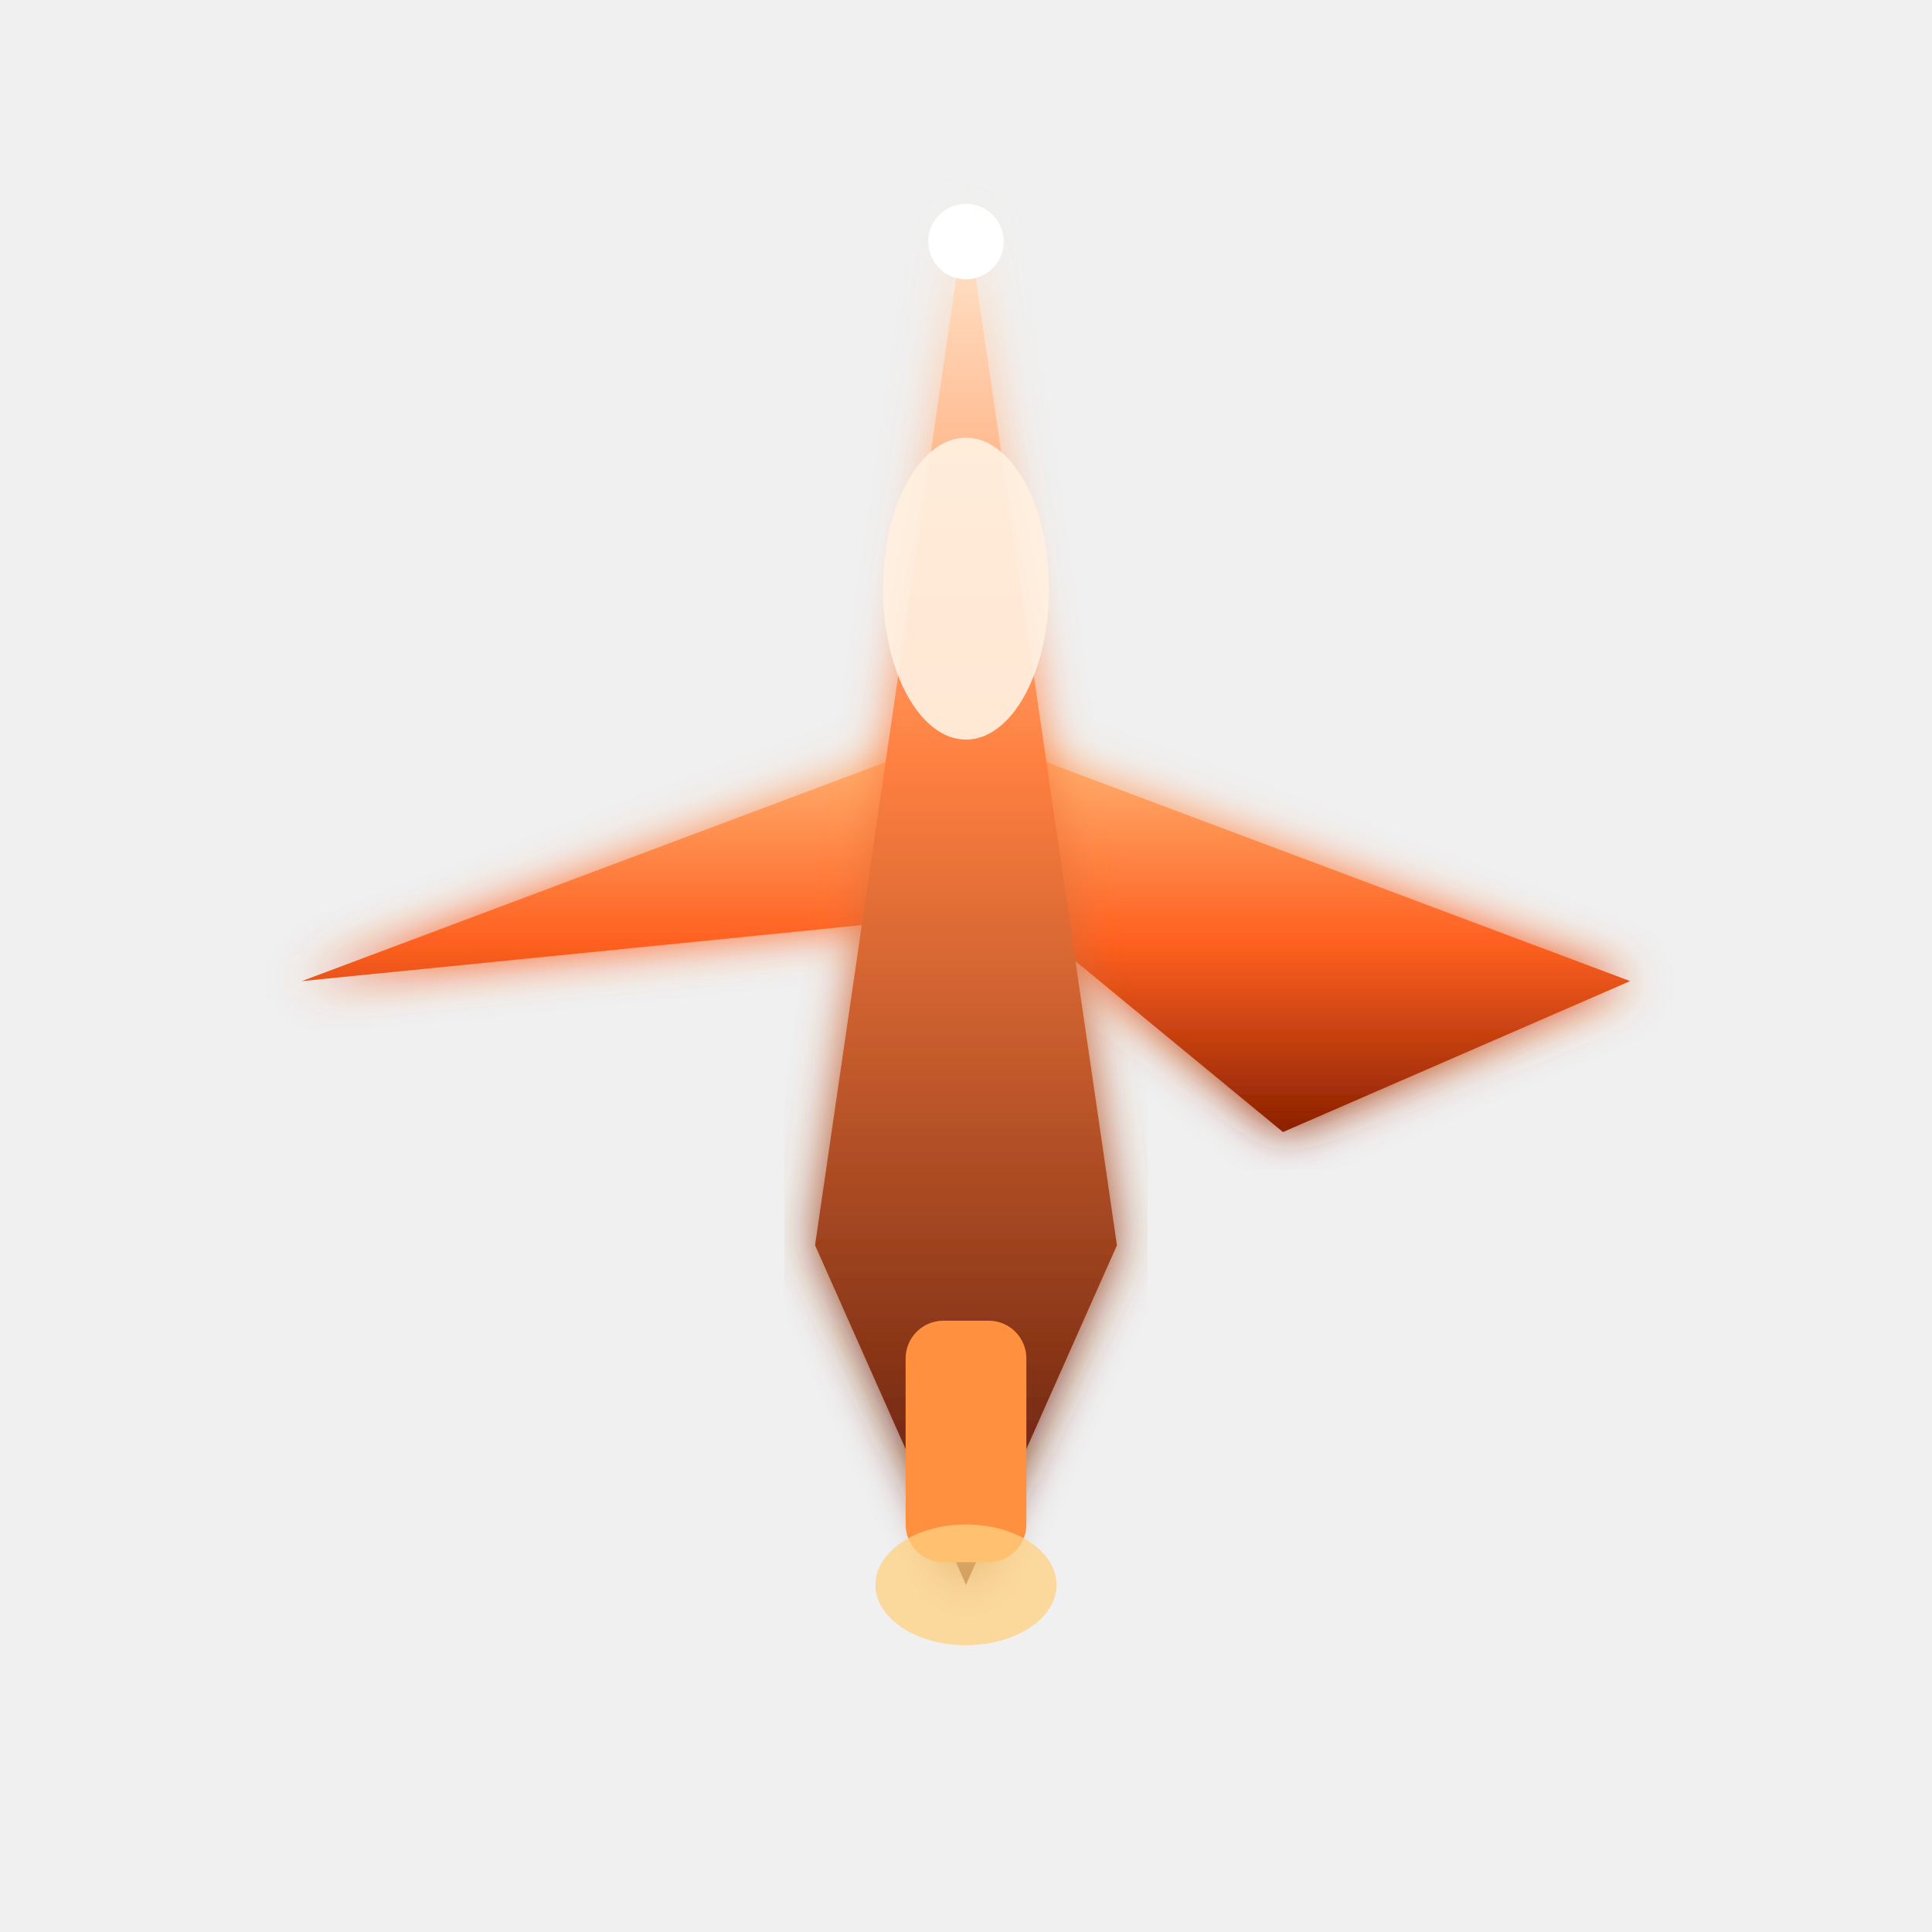
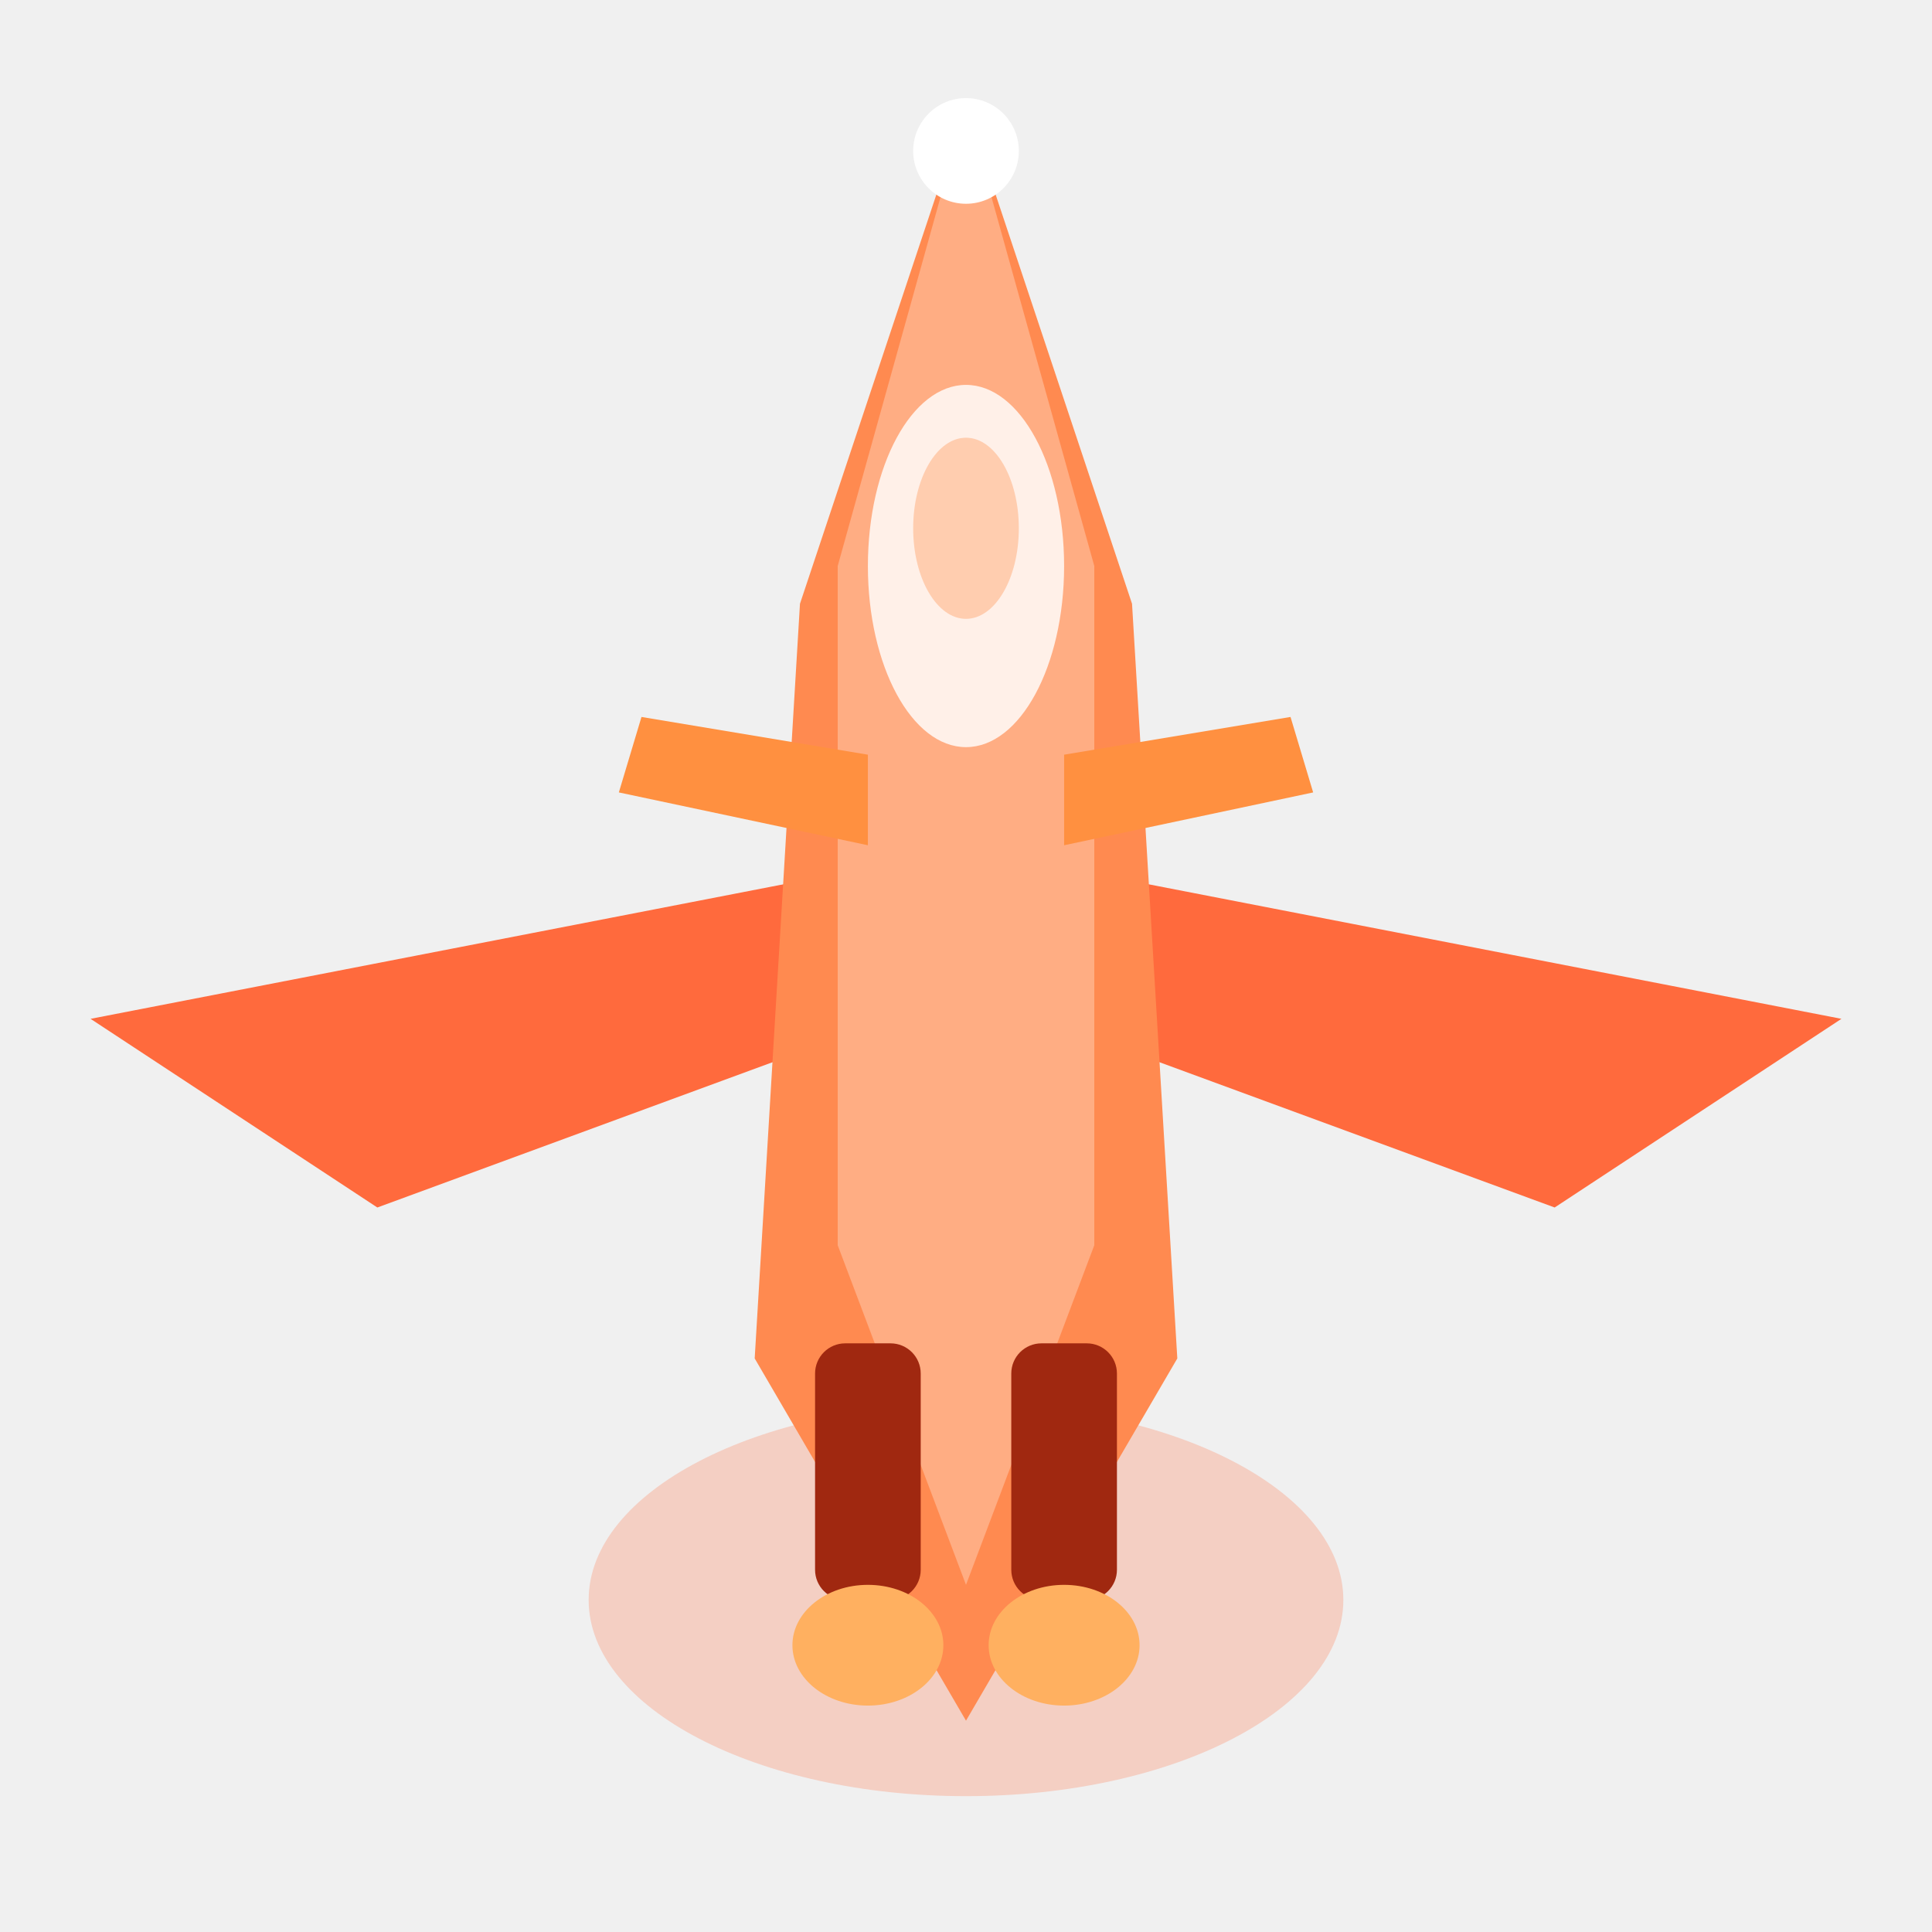
- <svg xmlns="http://www.w3.org/2000/svg" viewBox="0 0 256 256" width="256" height="256">
-   <defs>
-     <linearGradient id="sg" x1="0" y1="0" x2="0" y2="1">
-       <stop offset="0%" stop-color="#ffb070" />
-       <stop offset="50%" stop-color="#ff6020" />
-       <stop offset="100%" stop-color="#8a2000" />
-     </linearGradient>
-     <linearGradient id="sgBody" x1="0" y1="0" x2="0" y2="1">
-       <stop offset="0%" stop-color="#ffe8d0" />
-       <stop offset="40%" stop-color="#ff8040" />
-       <stop offset="100%" stop-color="#5a1808" />
-     </linearGradient>
-     <filter id="glow2">
-       <feGaussianBlur stdDeviation="3" result="b" />
-       <feMerge>
-         <feMergeNode in="b" />
-         <feMergeNode in="SourceGraphic" />
-       </feMerge>
-     </filter>
-   </defs>
-   <path d="M40 130 L120 100 L136 100 L216 130 L170 150 L136 122 L120 122 Z" fill="url(#sg)" filter="url(#glow2)" />
-   <path d="M128 28 L148 165 L128 210 L108 165 Z" fill="url(#sgBody)" filter="url(#glow2)" />
-   <ellipse cx="128" cy="78" rx="11" ry="20" fill="#fff0e0" opacity="0.92" />
-   <rect x="120" y="175" width="16" height="32" rx="5" fill="#ff9040" />
-   <ellipse cx="128" cy="210" rx="12" ry="8" fill="#ffd080" opacity="0.75" />
-   <circle cx="128" cy="32" r="5" fill="#ffffff" />
+ <svg xmlns="http://www.w3.org/2000/svg" viewBox="0 0 256 256">
+   <ellipse cx="128" cy="212" rx="50" ry="26" fill="#ff6a3d" opacity="0.25" />
+   <polygon points="12,135 115,115 118,135 50,160" fill="#ff6a3d" />
+   <polygon points="244,135 141,115 138,135 206,160" fill="#ff6a3d" />
+   <polygon points="128,14 150,80 156,180 128,228 100,180 106,80" fill="#ff8a50" />
+   <polygon points="128,14 145,75 145,165 128,210 111,165 111,75" fill="#ffe0d0" opacity="0.4" />
+   <ellipse cx="128" cy="75" rx="13" ry="24" fill="#fff0e8" />
+   <ellipse cx="128" cy="70" rx="7" ry="12" fill="#ffb080" opacity="0.55" />
+   <rect x="108" y="178" width="14" height="34" rx="4" fill="#a02810" />
+   <rect x="134" y="178" width="14" height="34" rx="4" fill="#a02810" />
+   <ellipse cx="115" cy="218" rx="10" ry="8" fill="#ffb060" />
+   <ellipse cx="141" cy="218" rx="10" ry="8" fill="#ffb060" />
+   <circle cx="128" cy="20" r="7" fill="#ffffff" />
+   <polygon points="85,95 115,100 115,112 82,105" fill="#ff9040" />
+   <polygon points="171,95 141,100 141,112 174,105" fill="#ff9040" />
</svg>
